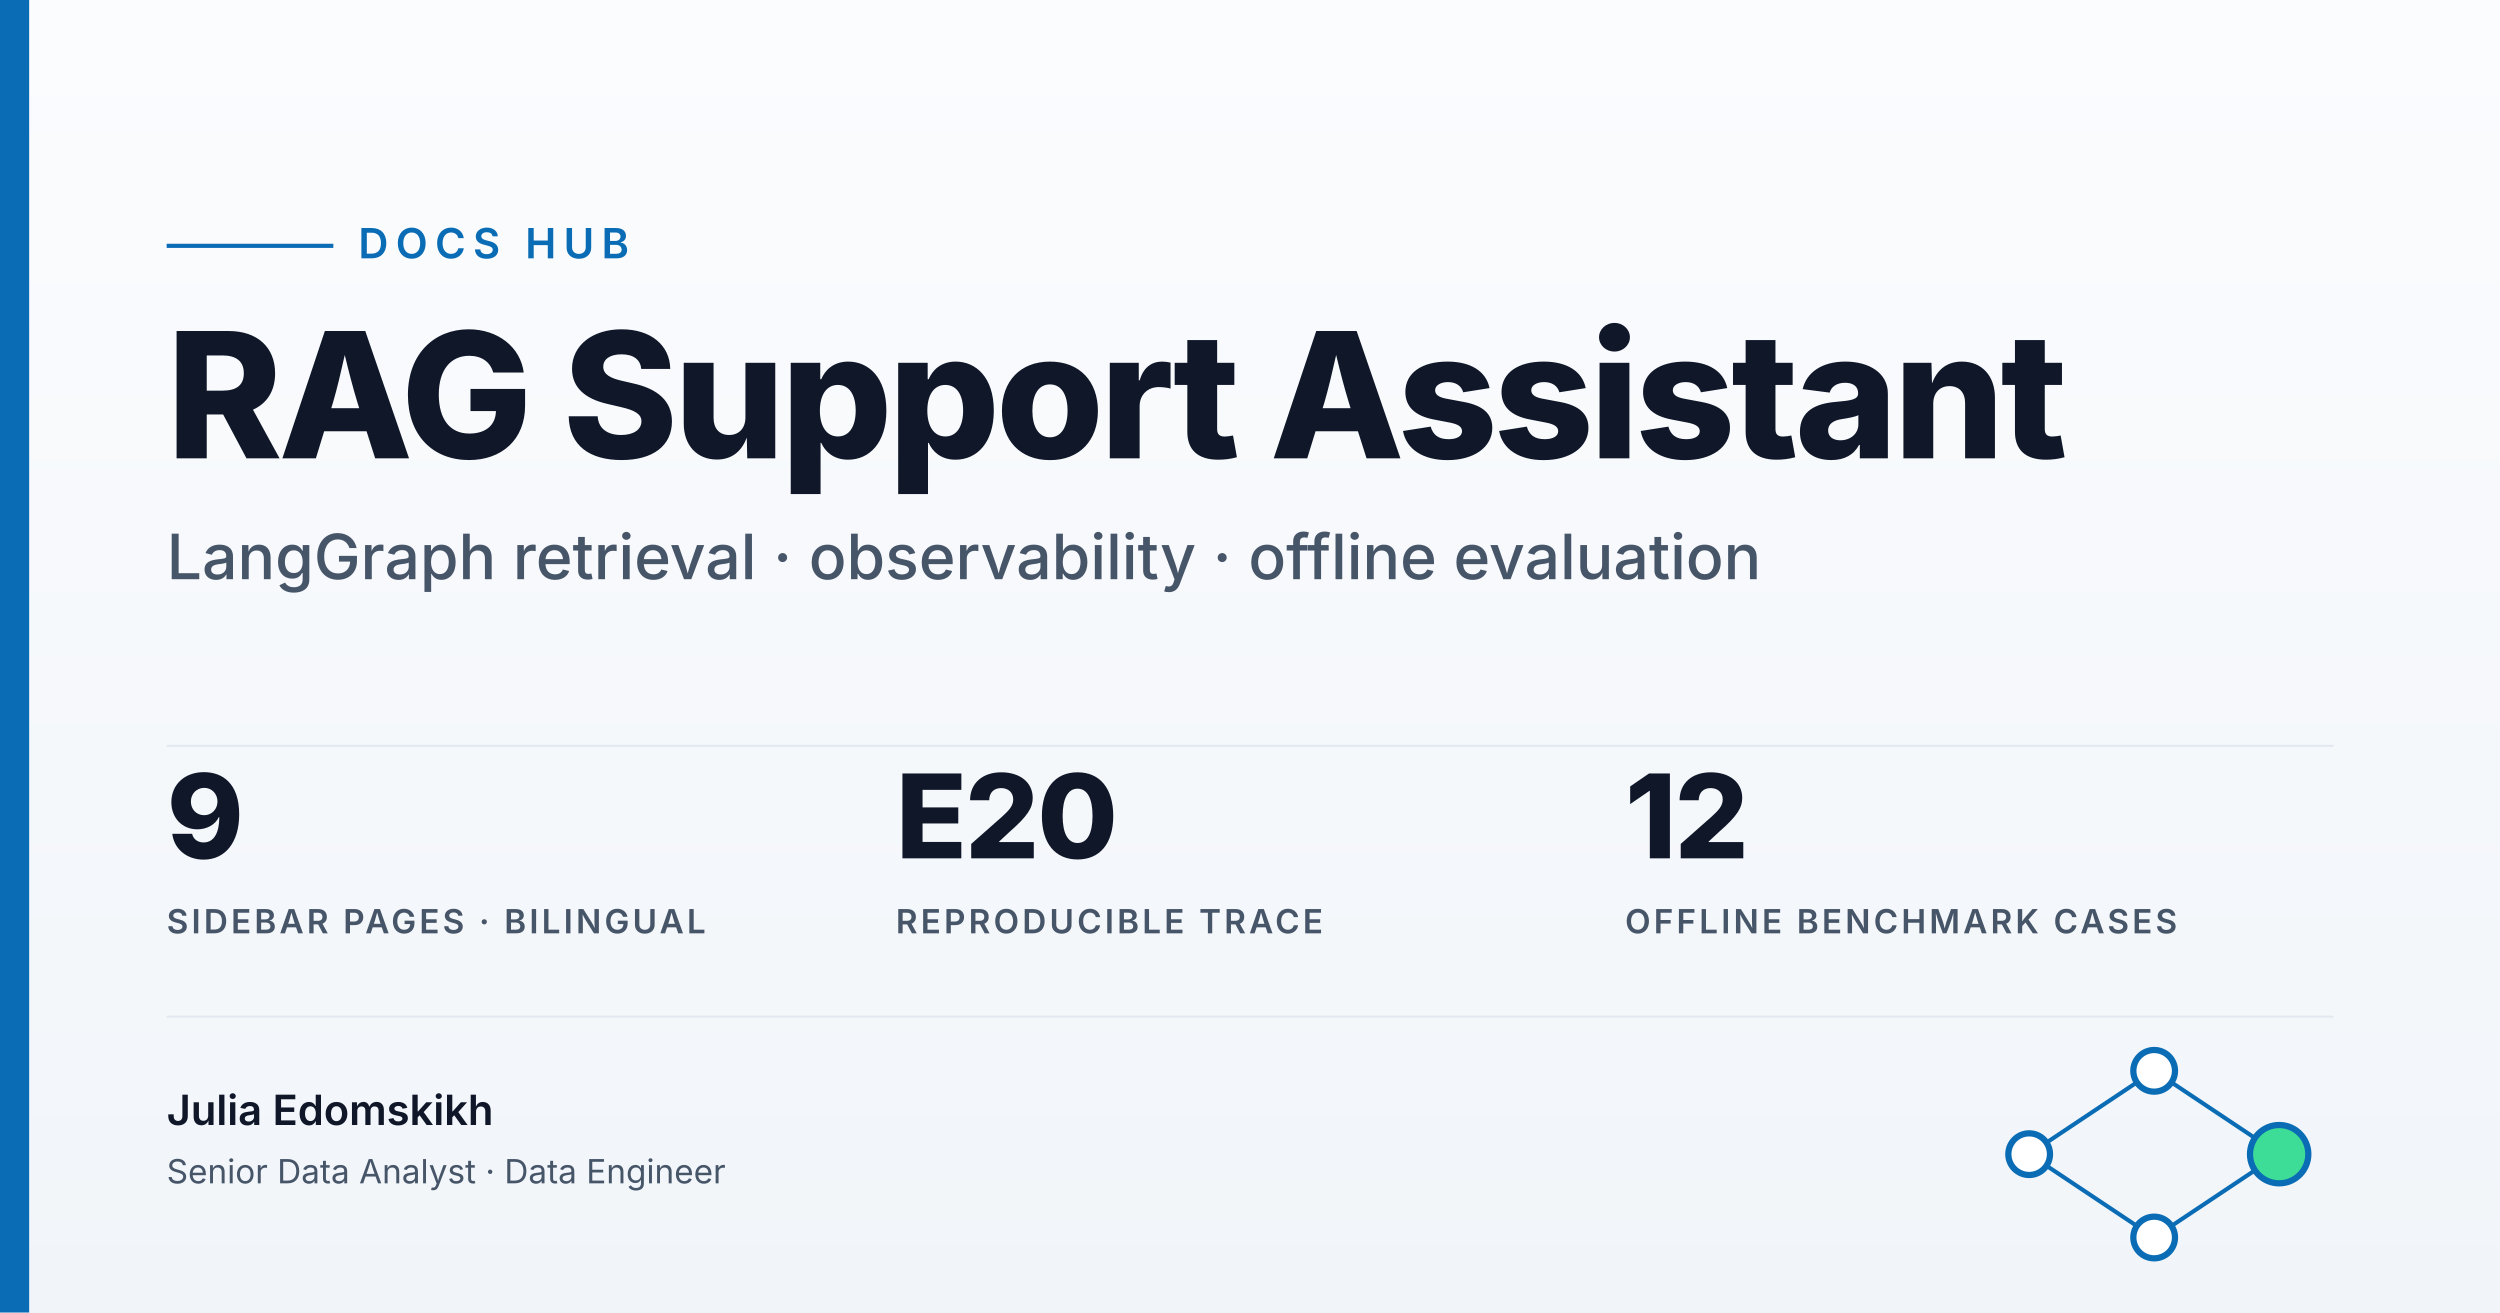
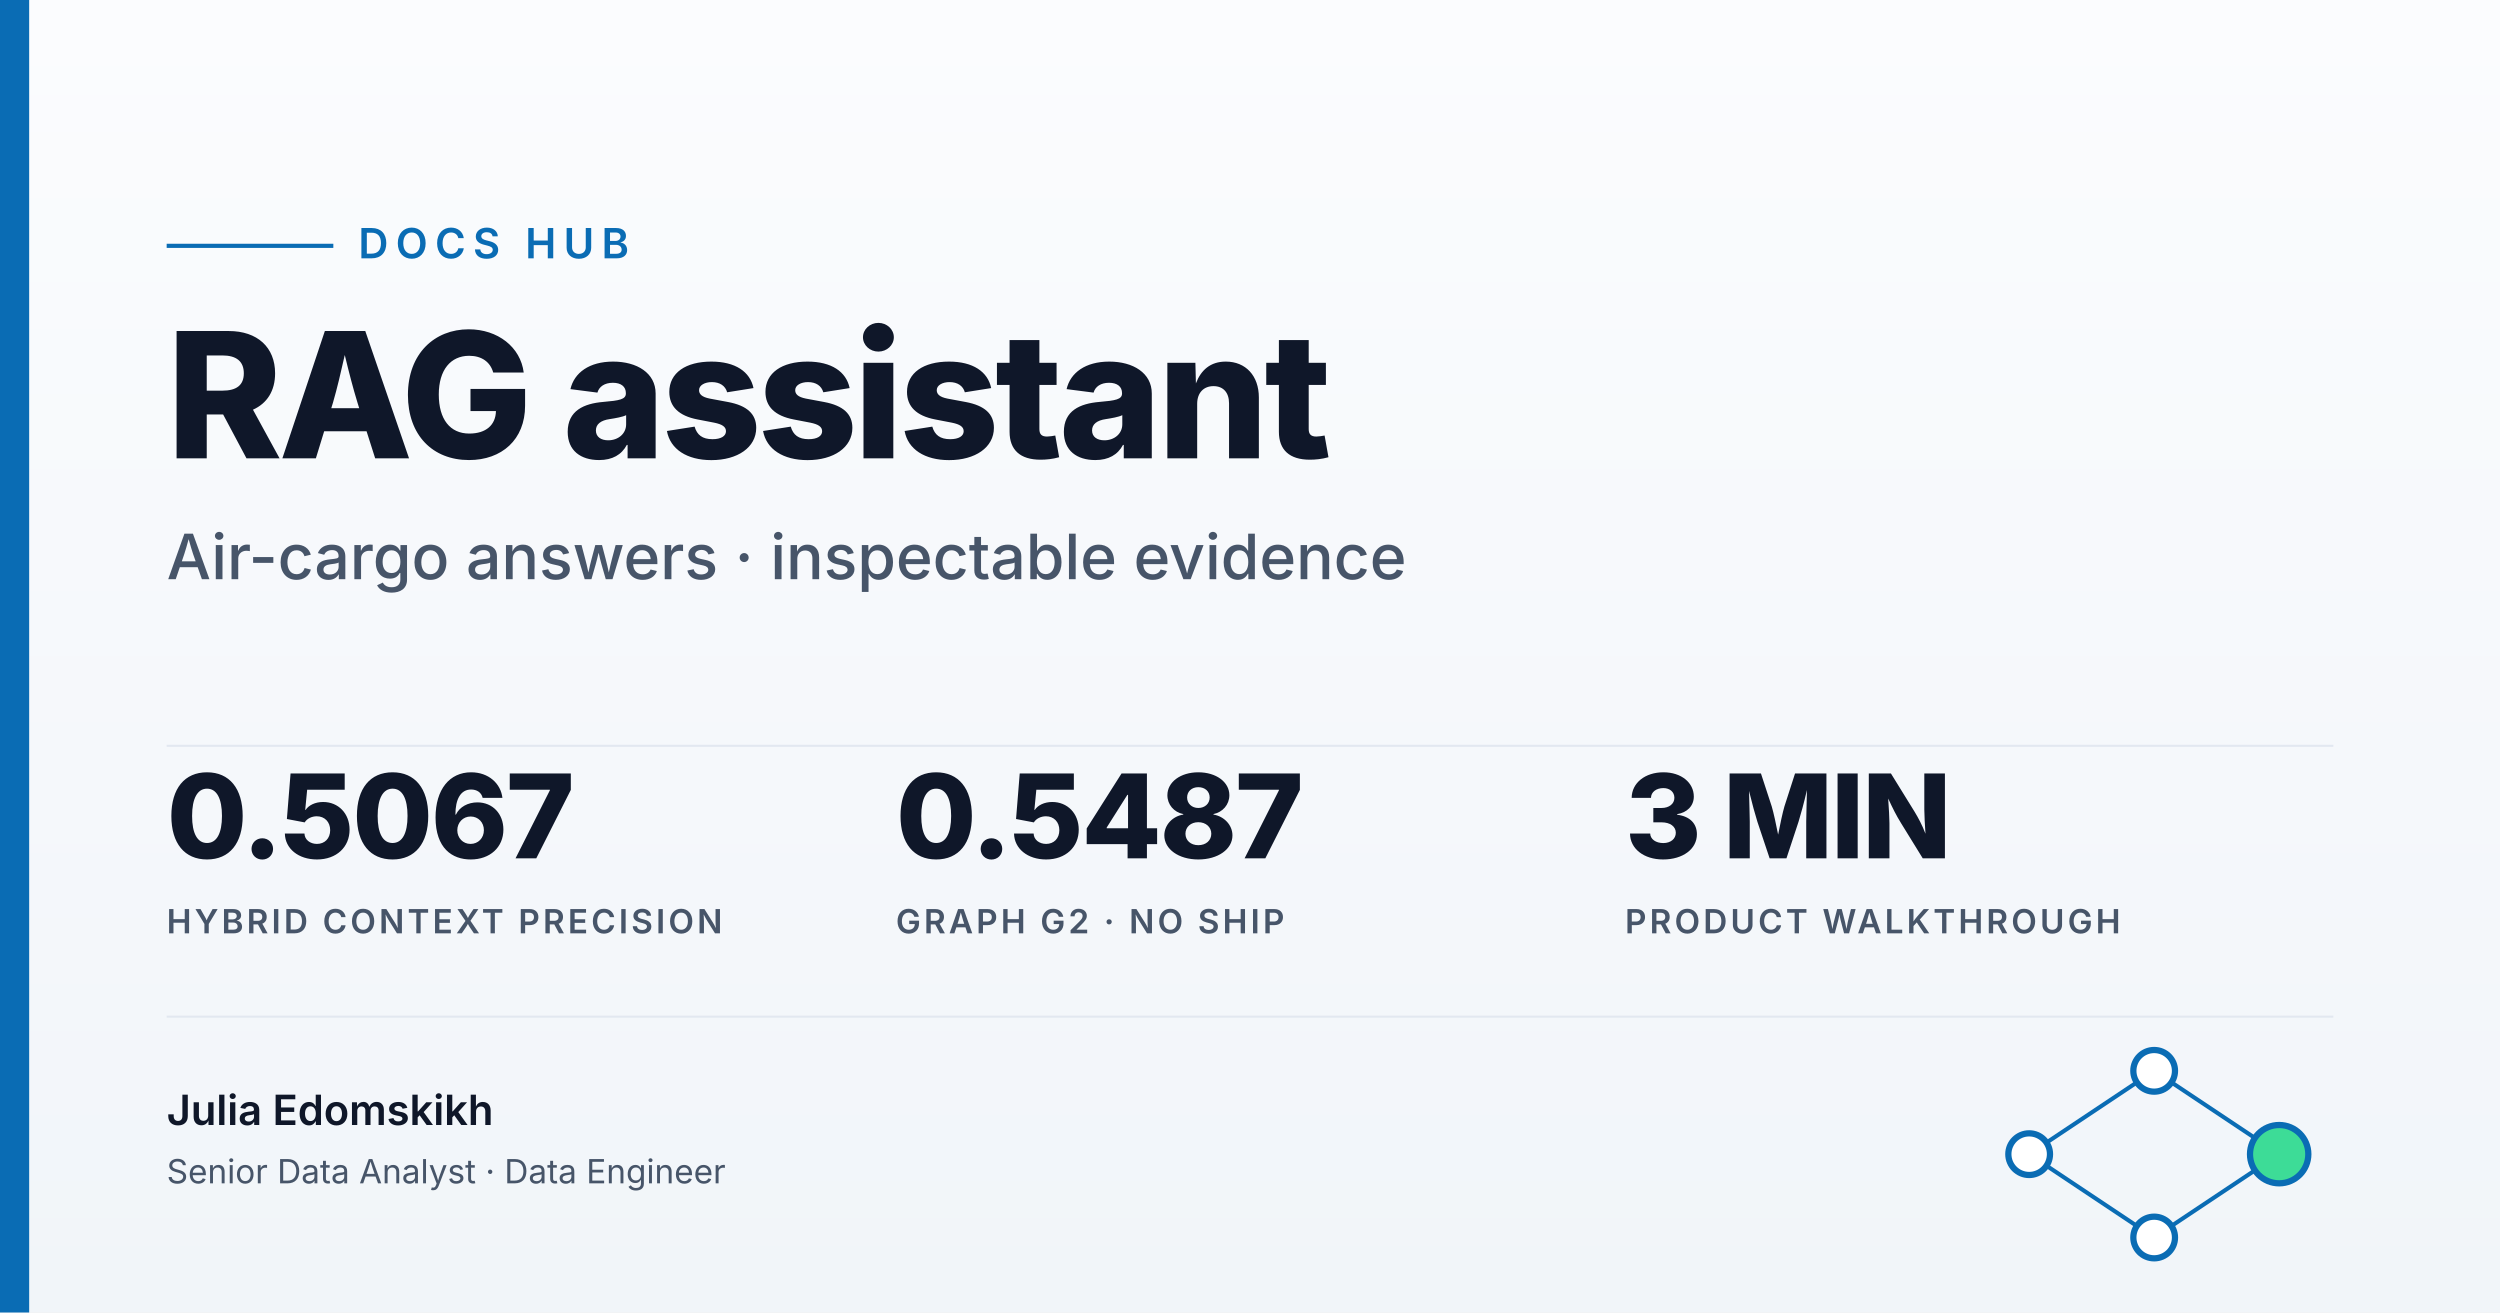
<svg xmlns="http://www.w3.org/2000/svg" width="1200" height="630" viewBox="0 0 1200 630">
  <defs>
    <linearGradient id="bg" x1="0" y1="0" x2="0" y2="1">
      <stop offset="0%" stop-color="#FBFCFE" />
      <stop offset="100%" stop-color="#F1F5F9" />
    </linearGradient>
  </defs>
  <rect width="1200" height="630" fill="url(#bg)" />
  <rect x="0" y="0" width="14" height="630" fill="#0A6CB4" />
  <line x1="80" y1="118" x2="160" y2="118" stroke="#0A6CB4" stroke-width="2" />
  <text x="172" y="124" font-family="Inter, system-ui, sans-serif" font-size="20" font-weight="600" letter-spacing="3.5" fill="#0A6CB4">DOCS HUB</text>
-   <text x="80" y="220" font-family="Inter, system-ui, sans-serif" font-size="84" font-weight="800" fill="#0F1729" letter-spacing="-2">RAG Support Assistant</text>
-   <text x="80" y="278" font-family="Inter, system-ui, sans-serif" font-size="30" font-weight="500" fill="#475569">LangGraph retrieval · observability · offline evaluation</text>
+   <text x="80" y="220" font-family="Inter, system-ui, sans-serif" font-size="84" font-weight="800" fill="#0F1729" letter-spacing="-2">RAG assistant</text>
+   <text x="80" y="278" font-family="Inter, system-ui, sans-serif" font-size="30" font-weight="500" fill="#475569">Air-cargo answers · inspectable evidence</text>
  <line x1="80" y1="358" x2="1120" y2="358" stroke="#E2E8F0" stroke-width="1" />
  <line x1="80" y1="488" x2="1120" y2="488" stroke="#E2E8F0" stroke-width="1" />
  <g font-family="Inter, system-ui, sans-serif">
-     <text x="80" y="412" font-size="56" font-weight="800" fill="#0F1729" letter-spacing="-1">9</text>
-     <text x="80" y="448" font-size="16" font-weight="600" fill="#475569" letter-spacing="1.5">SIDEBAR PAGES · BILINGUAL</text>
-     <text x="430" y="412" font-size="56" font-weight="800" fill="#0F1729" letter-spacing="-1">E20</text>
-     <text x="430" y="448" font-size="16" font-weight="600" fill="#475569" letter-spacing="1.5">REPRODUCIBLE TRACE</text>
-     <text x="780" y="412" font-size="56" font-weight="800" fill="#0F1729" letter-spacing="-1">12</text>
-     <text x="780" y="448" font-size="16" font-weight="600" fill="#475569" letter-spacing="1.5">OFFLINE BENCHMARK CASES</text>
+     <text x="80" y="412" font-size="56" font-weight="800" fill="#0F1729" letter-spacing="-1">0.5067</text>
+     <text x="80" y="448" font-size="16" font-weight="600" fill="#475569" letter-spacing="1.5">HYBRID CONTEXT PRECISION</text>
+     <text x="430" y="412" font-size="56" font-weight="800" fill="#0F1729" letter-spacing="-1">0.5487</text>
+     <text x="430" y="448" font-size="16" font-weight="600" fill="#475569" letter-spacing="1.5">GRAPH G2 · NO SHIP</text>
+     <text x="780" y="412" font-size="56" font-weight="800" fill="#0F1729" letter-spacing="-1">3 MIN</text>
+     <text x="780" y="448" font-size="16" font-weight="600" fill="#475569" letter-spacing="1.5">PRODUCT WALKTHROUGH</text>
  </g>
  <g transform="translate(80, 540)">
    <text x="0" y="0" font-family="Inter, system-ui, sans-serif" font-size="20" font-weight="600" fill="#0F1729">Julia Edomskikh</text>
    <text x="0" y="28" font-family="Inter, system-ui, sans-serif" font-size="16" font-weight="400" fill="#475569">Senior Data Analyst · Data Engineer</text>
  </g>
  <g transform="translate(960, 540)" fill="none" stroke-linecap="round">
    <line x1="14" y1="14" x2="74" y2="-26" stroke="#0A6CB4" stroke-width="2" />
    <line x1="14" y1="14" x2="74" y2="54" stroke="#0A6CB4" stroke-width="2" />
    <line x1="74" y1="-26" x2="134" y2="14" stroke="#0A6CB4" stroke-width="2" />
    <line x1="74" y1="54" x2="134" y2="14" stroke="#0A6CB4" stroke-width="2" />
    <circle cx="14" cy="14" r="10" fill="#FFFFFF" stroke="#0A6CB4" stroke-width="3" />
    <circle cx="74" cy="-26" r="10" fill="#FFFFFF" stroke="#0A6CB4" stroke-width="3" />
    <circle cx="74" cy="54" r="10" fill="#FFFFFF" stroke="#0A6CB4" stroke-width="3" />
    <circle cx="134" cy="14" r="14" fill="#3DDC97" stroke="#0A6CB4" stroke-width="3" />
  </g>
</svg>
